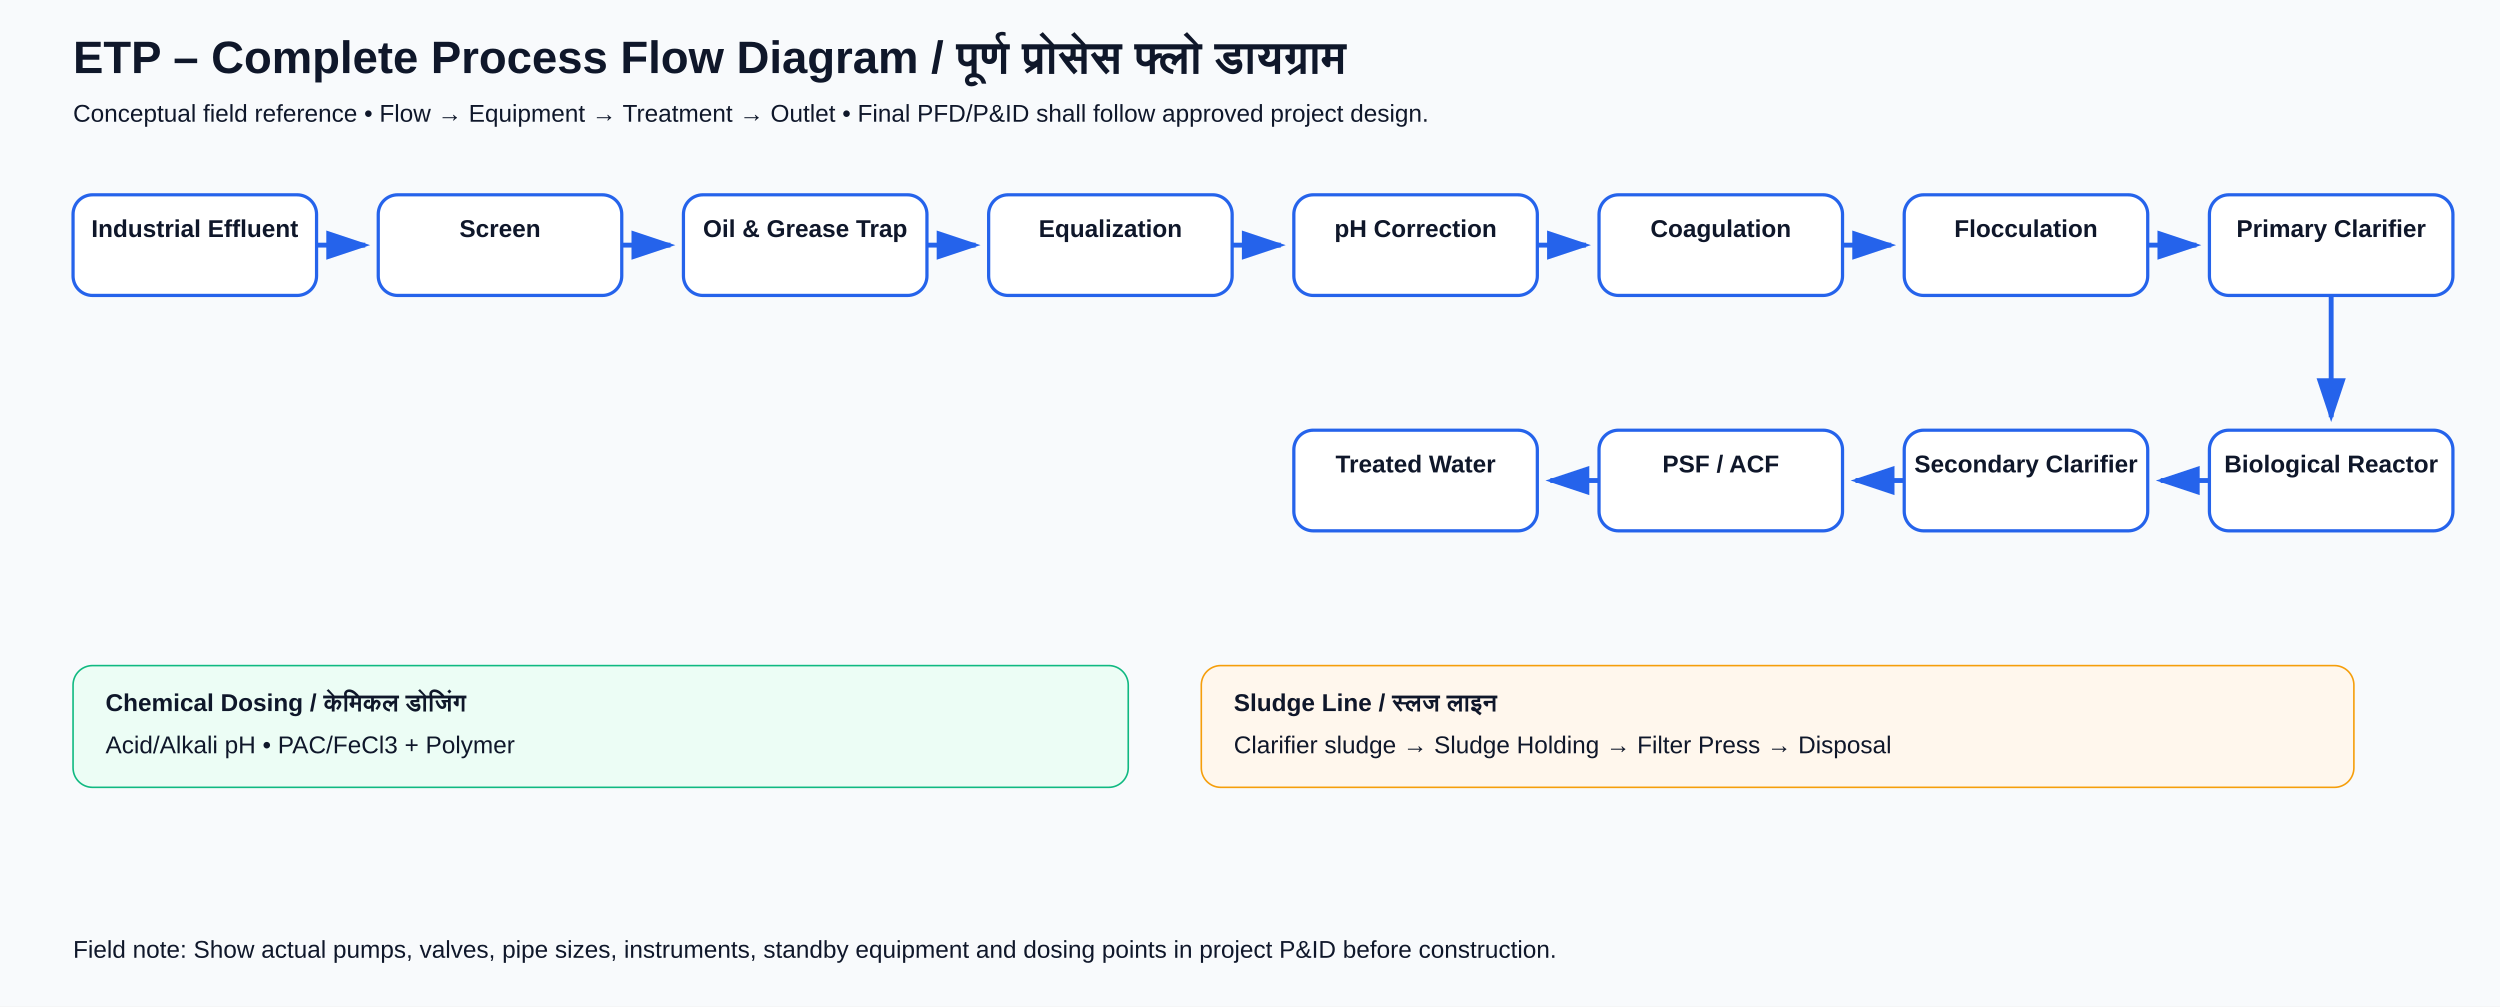
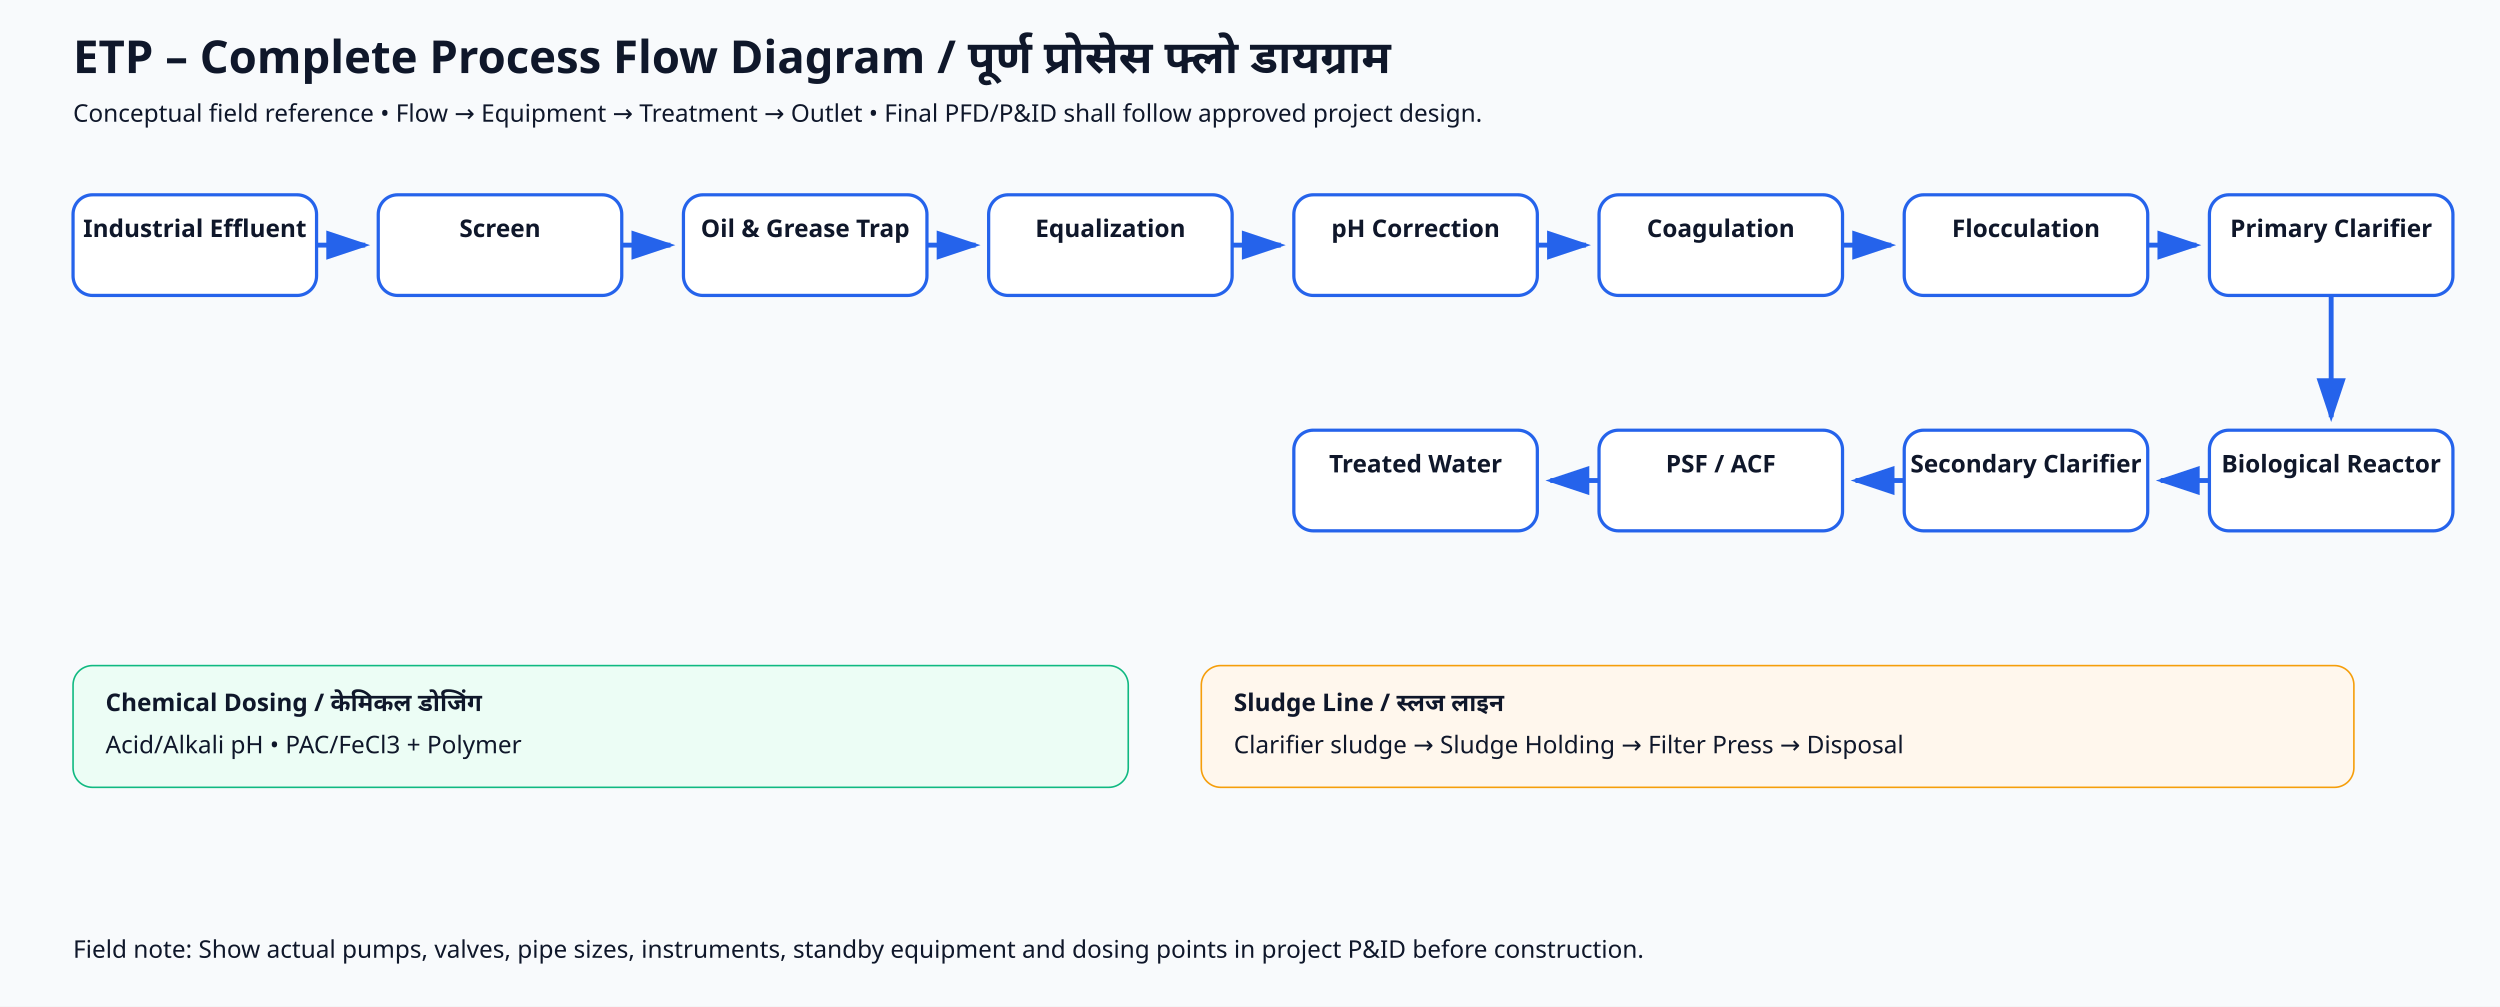
<svg xmlns="http://www.w3.org/2000/svg" width="1540" height="620" viewBox="0 0 1540 620">
  <defs>
    <marker id="a" markerWidth="10" markerHeight="10" refX="8" refY="3" orient="auto">
      <path d="M0,0 L0,6 L9,3 z" fill="#2563eb" />
    </marker>
-     <style>.t{font-family:Arial,sans-serif;fill:#0f172a}.b{fill:#fff;stroke:#2563eb;stroke-width:2}.l{stroke:#2563eb;stroke-width:3;fill:none;marker-end:url(#a)}.s{font-size:15px;font-weight:700}.n{font-size:15px}.h{font-size:28px;font-weight:700}</style>
+     <style>.t{font-family:'Noto Sans','Noto Sans Devanagari',sans-serif;fill:#0f172a}.b{fill:#fff;stroke:#2563eb;stroke-width:2}.l{stroke:#2563eb;stroke-width:3;fill:none;marker-end:url(#a)}.s{font-size:15px;font-weight:700}.n{font-size:15px}.h{font-size:28px;font-weight:700}</style>
  </defs>
  <rect width="100%" height="100%" fill="#f8fafc" />
  <text class="t h" x="45" y="45">ETP – Complete Process Flow Diagram / पूर्ण प्रोसेस फ्लो डायग्राम</text>
  <text class="t n" x="45" y="75">Conceptual field reference • Flow → Equipment → Treatment → Outlet • Final PFD/P&amp;ID shall follow approved project design.</text>
  <rect class="b" x="45" y="120" rx="12" width="150" height="62" />
  <text class="t s" text-anchor="middle" x="120.0" y="146">Industrial Effluent</text>
  <rect class="b" x="233" y="120" rx="12" width="150" height="62" />
  <text class="t s" text-anchor="middle" x="308.0" y="146">Screen</text>
  <rect class="b" x="421" y="120" rx="12" width="150" height="62" />
  <text class="t s" text-anchor="middle" x="496.0" y="146">Oil &amp; Grease Trap</text>
  <rect class="b" x="609" y="120" rx="12" width="150" height="62" />
  <text class="t s" text-anchor="middle" x="684.0" y="146">Equalization</text>
  <rect class="b" x="797" y="120" rx="12" width="150" height="62" />
  <text class="t s" text-anchor="middle" x="872.0" y="146">pH Correction</text>
  <rect class="b" x="985" y="120" rx="12" width="150" height="62" />
  <text class="t s" text-anchor="middle" x="1060.0" y="146">Coagulation</text>
  <rect class="b" x="1173" y="120" rx="12" width="150" height="62" />
  <text class="t s" text-anchor="middle" x="1248.0" y="146">Flocculation</text>
  <rect class="b" x="1361" y="120" rx="12" width="150" height="62" />
  <text class="t s" text-anchor="middle" x="1436.0" y="146">Primary Clarifier</text>
  <rect class="b" x="1361" y="265" rx="12" width="150" height="62" />
  <text class="t s" text-anchor="middle" x="1436.0" y="291">Biological Reactor</text>
  <rect class="b" x="1173" y="265" rx="12" width="150" height="62" />
  <text class="t s" text-anchor="middle" x="1248.0" y="291">Secondary Clarifier</text>
  <rect class="b" x="985" y="265" rx="12" width="150" height="62" />
  <text class="t s" text-anchor="middle" x="1060.0" y="291">PSF / ACF</text>
  <rect class="b" x="797" y="265" rx="12" width="150" height="62" />
  <text class="t s" text-anchor="middle" x="872.0" y="291">Treated Water</text>
  <path class="l" d="M195,151.0 L225,151.0" />
  <path class="l" d="M383,151.0 L413,151.0" />
  <path class="l" d="M571,151.0 L601,151.0" />
  <path class="l" d="M759,151.0 L789,151.0" />
  <path class="l" d="M947,151.0 L977,151.0" />
  <path class="l" d="M1135,151.0 L1165,151.0" />
  <path class="l" d="M1323,151.0 L1353,151.0" />
  <path class="l" d="M1436.0,182 L1436.0,217 L1436.0,257" />
  <path class="l" d="M1361,296.0 L1331,296.0" />
  <path class="l" d="M1173,296.0 L1143,296.0" />
  <path class="l" d="M985,296.0 L955,296.0" />
  <rect x="45" y="410" width="650" height="75" rx="12" fill="#ecfdf5" stroke="#10b981" />
  <text class="t s" x="65" y="438">Chemical Dosing / केमिकल डोजिंग</text>
  <text class="t n" x="65" y="464">Acid/Alkali pH • PAC/FeCl3 + Polymer</text>
  <rect x="740" y="410" width="710" height="75" rx="12" fill="#fff7ed" stroke="#f59e0b" />
  <text class="t s" x="760" y="438">Sludge Line / स्लज लाइन</text>
  <text class="t n" x="760" y="464">Clarifier sludge → Sludge Holding → Filter Press → Disposal</text>
  <text class="t n" x="45" y="590">Field note: Show actual pumps, valves, pipe sizes, instruments, standby equipment and dosing points in project P&amp;ID before construction.</text>
</svg>
